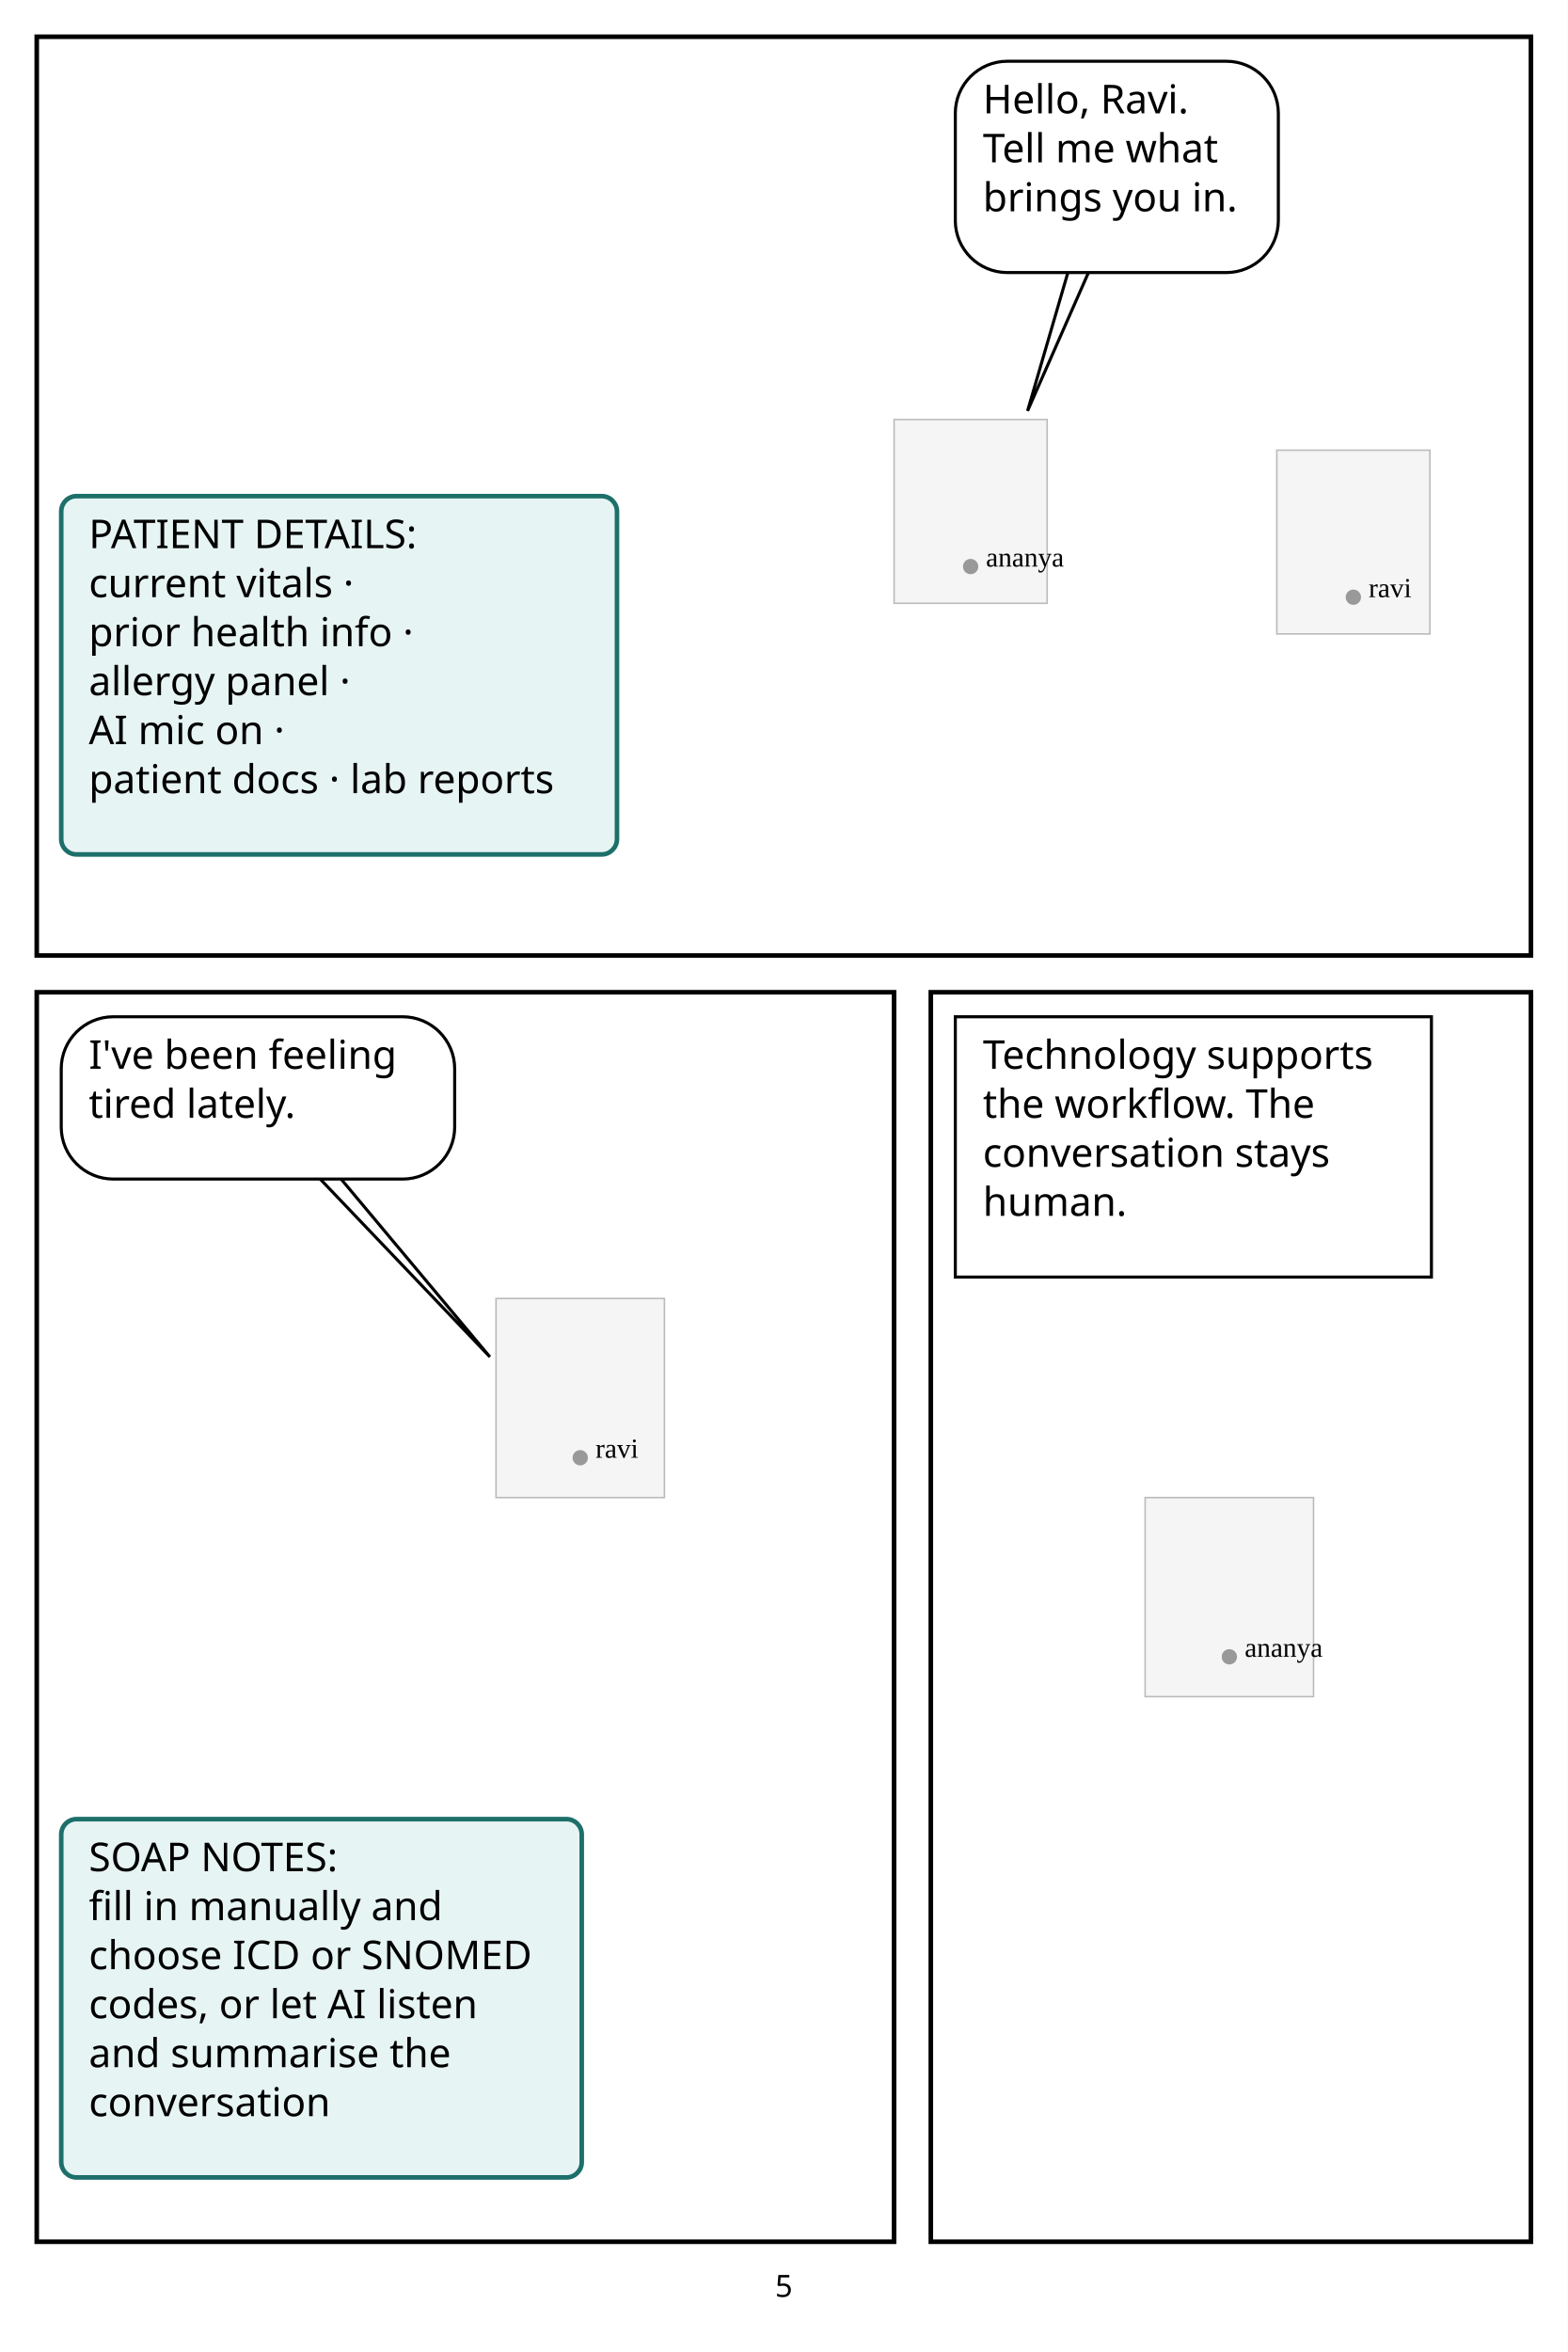
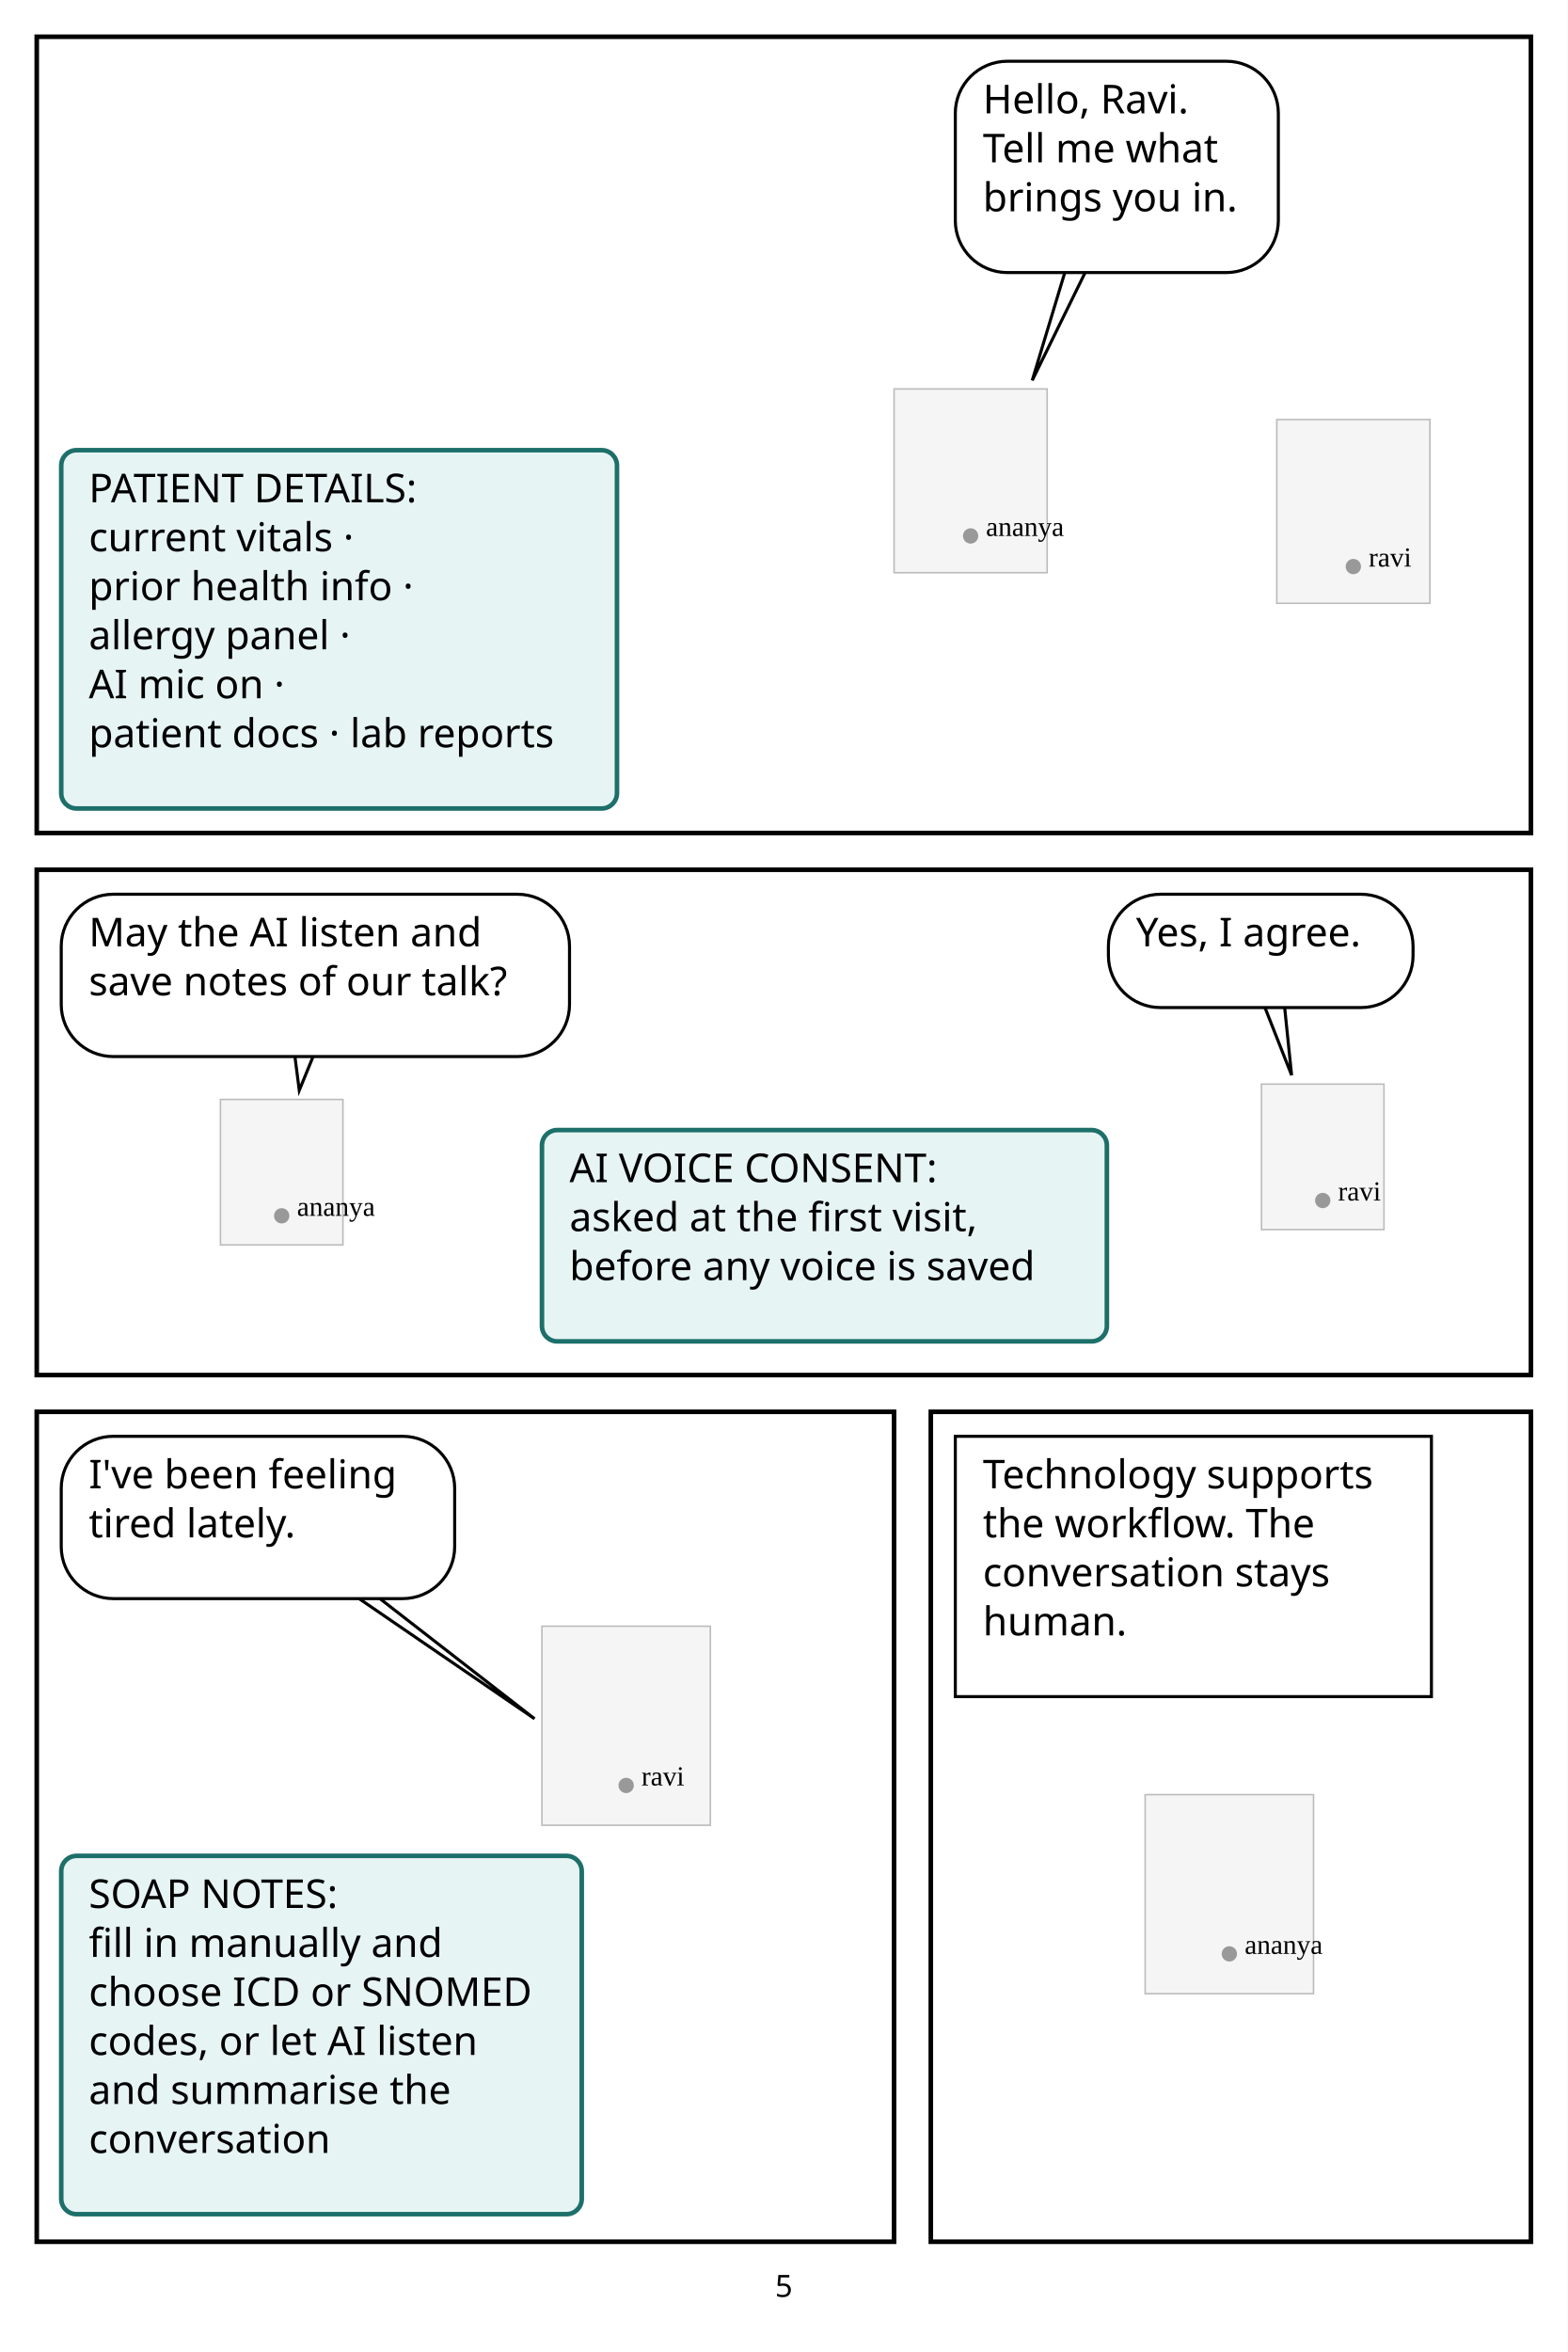
<svg xmlns="http://www.w3.org/2000/svg" width="1024" height="1536" viewBox="0 0 1024 1536">
  <rect width="1024" height="1536" fill="white" />
-   <rect x="584" y="274" width="100" height="120" fill="#f5f5f5" stroke="#bbb" />
-   <circle cx="634" cy="370" r="5" fill="#999" />
-   <text x="644" y="370" font-size="18">ananya</text>
-   <rect x="834" y="294" width="100" height="120" fill="#f5f5f5" stroke="#bbb" />
-   <circle cx="884" cy="390" r="5" fill="#999" />
-   <text x="894" y="390" font-size="18">ravi</text>
-   <rect x="24" y="24" width="976" height="600" fill="none" stroke="black" stroke-width="3" />
+   <rect x="584" y="254" width="100" height="120" fill="#f5f5f5" stroke="#bbb" />
+   <circle cx="634" cy="350" r="5" fill="#999" />
+   <text x="644" y="350" font-size="18">ananya</text>
+   <rect x="834" y="274" width="100" height="120" fill="#f5f5f5" stroke="#bbb" />
+   <circle cx="884" cy="370" r="5" fill="#999" />
+   <text x="894" y="370" font-size="18">ravi</text>
+   <rect x="24" y="24" width="976" height="520" fill="none" stroke="black" stroke-width="3" />
  <rect x="624" y="40" width="211" height="138" rx="34" fill="white" stroke="white" stroke-width="6" />
-   <path d="M 698.627 174.244 L 671.188 268.365 L 712.627 174.244 Z" fill="white" stroke="white" stroke-width="6" stroke-linejoin="round" />
-   <rect x="40" y="324" width="363" height="234" rx="34" fill="white" stroke="white" stroke-width="6" />
-   <path data-speaker="ananya" d="M 698.627 174.244 L 671.188 268.365 L 712.627 174.244" fill="white" stroke="black" stroke-width="2" />
+   <path d="M 696.631 174.281 L 674.252 248.422 L 710.631 174.281 Z" fill="white" stroke="white" stroke-width="6" stroke-linejoin="round" />
+   <rect x="40" y="294" width="363" height="234" rx="34" fill="white" stroke="white" stroke-width="6" />
+   <path data-speaker="ananya" d="M 696.631 174.281 L 674.252 248.422 L 710.631 174.281" fill="white" stroke="black" stroke-width="2" />
  <rect x="624" y="40" width="211" height="138" rx="34" fill="white" stroke="black" stroke-width="2" />
  <text x="642" y="74" font-family="Meiryo,MS Gothic,sans-serif" font-size="26" fill="black">Hello, Ravi. </text>
  <text x="642" y="106" font-family="Meiryo,MS Gothic,sans-serif" font-size="26" fill="black">Tell me what </text>
  <text x="642" y="138" font-family="Meiryo,MS Gothic,sans-serif" font-size="26" fill="black">brings you in.</text>
-   <rect x="40" y="324" width="363" height="234" rx="10" fill="#e6f4f3" stroke="#1d6f6a" stroke-width="3" />
-   <text x="58" y="358" font-family="Meiryo,MS Gothic,sans-serif" font-size="26" fill="black">PATIENT DETAILS: </text>
-   <text x="58" y="390" font-family="Meiryo,MS Gothic,sans-serif" font-size="26" fill="black">current vitals · </text>
-   <text x="58" y="422" font-family="Meiryo,MS Gothic,sans-serif" font-size="26" fill="black">prior health info · </text>
-   <text x="58" y="454" font-family="Meiryo,MS Gothic,sans-serif" font-size="26" fill="black">allergy panel · </text>
-   <text x="58" y="486" font-family="Meiryo,MS Gothic,sans-serif" font-size="26" fill="black">AI mic on · </text>
-   <text x="58" y="518" font-family="Meiryo,MS Gothic,sans-serif" font-size="26" fill="black">patient docs · lab reports</text>
-   <rect x="324" y="848" width="110" height="130" fill="#f5f5f5" stroke="#bbb" />
-   <circle cx="379" cy="952" r="5" fill="#999" />
-   <text x="389" y="952" font-size="18">ravi</text>
-   <rect x="24" y="648" width="560" height="816" fill="none" stroke="black" stroke-width="3" />
-   <rect x="40" y="664" width="257" height="106" rx="34" fill="white" stroke="white" stroke-width="6" />
-   <path d="M 206.306 767.021 L 319.997 886.129 L 220.306 767.021 Z" fill="white" stroke="white" stroke-width="6" stroke-linejoin="round" />
-   <rect x="40" y="1188" width="340" height="234" rx="34" fill="white" stroke="white" stroke-width="6" />
-   <path data-speaker="ravi" d="M 206.306 767.021 L 319.997 886.129 L 220.306 767.021" fill="white" stroke="black" stroke-width="2" />
-   <rect x="40" y="664" width="257" height="106" rx="34" fill="white" stroke="black" stroke-width="2" />
-   <text x="58" y="698" font-family="Meiryo,MS Gothic,sans-serif" font-size="26" fill="black">I've been feeling </text>
-   <text x="58" y="730" font-family="Meiryo,MS Gothic,sans-serif" font-size="26" fill="black">tired lately.</text>
-   <rect x="40" y="1188" width="340" height="234" rx="10" fill="#e6f4f3" stroke="#1d6f6a" stroke-width="3" />
-   <text x="58" y="1222" font-family="Meiryo,MS Gothic,sans-serif" font-size="26" fill="black">SOAP NOTES: </text>
-   <text x="58" y="1254" font-family="Meiryo,MS Gothic,sans-serif" font-size="26" fill="black">fill in manually and </text>
-   <text x="58" y="1286" font-family="Meiryo,MS Gothic,sans-serif" font-size="26" fill="black">choose ICD or SNOMED </text>
-   <text x="58" y="1318" font-family="Meiryo,MS Gothic,sans-serif" font-size="26" fill="black">codes, or let AI listen </text>
-   <text x="58" y="1350" font-family="Meiryo,MS Gothic,sans-serif" font-size="26" fill="black">and summarise the </text>
-   <text x="58" y="1382" font-family="Meiryo,MS Gothic,sans-serif" font-size="26" fill="black">conversation</text>
-   <rect x="748" y="978" width="110" height="130" fill="#f5f5f5" stroke="#bbb" />
-   <circle cx="803" cy="1082" r="5" fill="#999" />
-   <text x="813" y="1082" font-size="18">ananya</text>
-   <rect x="608" y="648" width="392" height="816" fill="none" stroke="black" stroke-width="3" />
-   <rect x="624" y="664" width="311" height="170" rx="34" fill="white" stroke="white" stroke-width="6" />
-   <rect x="624" y="664" width="311" height="170" fill="white" stroke="black" stroke-width="2" />
-   <text x="642" y="698" font-family="Meiryo,MS Gothic,sans-serif" font-size="26" fill="black">Technology supports </text>
-   <text x="642" y="730" font-family="Meiryo,MS Gothic,sans-serif" font-size="26" fill="black">the workflow. The </text>
-   <text x="642" y="762" font-family="Meiryo,MS Gothic,sans-serif" font-size="26" fill="black">conversation stays </text>
-   <text x="642" y="794" font-family="Meiryo,MS Gothic,sans-serif" font-size="26" fill="black">human.</text>
+   <rect x="40" y="294" width="363" height="234" rx="10" fill="#e6f4f3" stroke="#1d6f6a" stroke-width="3" />
+   <text x="58" y="328" font-family="Meiryo,MS Gothic,sans-serif" font-size="26" fill="black">PATIENT DETAILS: </text>
+   <text x="58" y="360" font-family="Meiryo,MS Gothic,sans-serif" font-size="26" fill="black">current vitals · </text>
+   <text x="58" y="392" font-family="Meiryo,MS Gothic,sans-serif" font-size="26" fill="black">prior health info · </text>
+   <text x="58" y="424" font-family="Meiryo,MS Gothic,sans-serif" font-size="26" fill="black">allergy panel · </text>
+   <text x="58" y="456" font-family="Meiryo,MS Gothic,sans-serif" font-size="26" fill="black">AI mic on · </text>
+   <text x="58" y="488" font-family="Meiryo,MS Gothic,sans-serif" font-size="26" fill="black">patient docs · lab reports</text>
+   <rect x="144" y="718" width="80" height="95" fill="#f5f5f5" stroke="#bbb" />
+   <circle cx="184" cy="794" r="5" fill="#999" />
+   <text x="194" y="794" font-size="18">ananya</text>
+   <rect x="824" y="708" width="80" height="95" fill="#f5f5f5" stroke="#bbb" />
+   <circle cx="864" cy="784" r="5" fill="#999" />
+   <text x="874" y="784" font-size="18">ravi</text>
+   <rect x="24" y="568" width="976" height="330" fill="none" stroke="black" stroke-width="3" />
+   <rect x="40" y="584" width="332" height="106" rx="34" fill="white" stroke="white" stroke-width="6" />
+   <path d="M 192.128 686.039 L 195.482 712.058 L 206.128 686.039 Z" fill="white" stroke="white" stroke-width="6" stroke-linejoin="round" />
+   <rect x="724" y="584" width="199" height="74" rx="34" fill="white" stroke="white" stroke-width="6" />
+   <path d="M 824.729 654.118 L 843.67 702.177 L 838.729 654.118 Z" fill="white" stroke="white" stroke-width="6" stroke-linejoin="round" />
+   <rect x="354" y="738" width="369" height="138" rx="34" fill="white" stroke="white" stroke-width="6" />
+   <path data-speaker="ananya" d="M 192.128 686.039 L 195.482 712.058 L 206.128 686.039" fill="white" stroke="black" stroke-width="2" />
+   <rect x="40" y="584" width="332" height="106" rx="34" fill="white" stroke="black" stroke-width="2" />
+   <text x="58" y="618" font-family="Meiryo,MS Gothic,sans-serif" font-size="26" fill="black">May the AI listen and </text>
+   <text x="58" y="650" font-family="Meiryo,MS Gothic,sans-serif" font-size="26" fill="black">save notes of our talk?</text>
+   <path data-speaker="ravi" d="M 824.729 654.118 L 843.67 702.177 L 838.729 654.118" fill="white" stroke="black" stroke-width="2" />
+   <rect x="724" y="584" width="199" height="74" rx="34" fill="white" stroke="black" stroke-width="2" />
+   <text x="742" y="618" font-family="Meiryo,MS Gothic,sans-serif" font-size="26" fill="black">Yes, I agree.</text>
+   <rect x="354" y="738" width="369" height="138" rx="10" fill="#e6f4f3" stroke="#1d6f6a" stroke-width="3" />
+   <text x="372" y="772" font-family="Meiryo,MS Gothic,sans-serif" font-size="26" fill="black">AI VOICE CONSENT: </text>
+   <text x="372" y="804" font-family="Meiryo,MS Gothic,sans-serif" font-size="26" fill="black">asked at the first visit, </text>
+   <text x="372" y="836" font-family="Meiryo,MS Gothic,sans-serif" font-size="26" fill="black">before any voice is saved</text>
+   <rect x="354" y="1062" width="110" height="130" fill="#f5f5f5" stroke="#bbb" />
+   <circle cx="409" cy="1166" r="5" fill="#999" />
+   <text x="419" y="1166" font-size="18">ravi</text>
+   <rect x="24" y="922" width="560" height="542" fill="none" stroke="black" stroke-width="3" />
+   <rect x="40" y="938" width="257" height="106" rx="34" fill="white" stroke="white" stroke-width="6" />
+   <path d="M 231.103 1041.647 L 349.148 1122.449 L 245.103 1041.647 Z" fill="white" stroke="white" stroke-width="6" stroke-linejoin="round" />
+   <rect x="40" y="1212" width="340" height="234" rx="34" fill="white" stroke="white" stroke-width="6" />
+   <path data-speaker="ravi" d="M 231.103 1041.647 L 349.148 1122.449 L 245.103 1041.647" fill="white" stroke="black" stroke-width="2" />
+   <rect x="40" y="938" width="257" height="106" rx="34" fill="white" stroke="black" stroke-width="2" />
+   <text x="58" y="972" font-family="Meiryo,MS Gothic,sans-serif" font-size="26" fill="black">I've been feeling </text>
+   <text x="58" y="1004" font-family="Meiryo,MS Gothic,sans-serif" font-size="26" fill="black">tired lately.</text>
+   <rect x="40" y="1212" width="340" height="234" rx="10" fill="#e6f4f3" stroke="#1d6f6a" stroke-width="3" />
+   <text x="58" y="1246" font-family="Meiryo,MS Gothic,sans-serif" font-size="26" fill="black">SOAP NOTES: </text>
+   <text x="58" y="1278" font-family="Meiryo,MS Gothic,sans-serif" font-size="26" fill="black">fill in manually and </text>
+   <text x="58" y="1310" font-family="Meiryo,MS Gothic,sans-serif" font-size="26" fill="black">choose ICD or SNOMED </text>
+   <text x="58" y="1342" font-family="Meiryo,MS Gothic,sans-serif" font-size="26" fill="black">codes, or let AI listen </text>
+   <text x="58" y="1374" font-family="Meiryo,MS Gothic,sans-serif" font-size="26" fill="black">and summarise the </text>
+   <text x="58" y="1406" font-family="Meiryo,MS Gothic,sans-serif" font-size="26" fill="black">conversation</text>
+   <rect x="748" y="1172" width="110" height="130" fill="#f5f5f5" stroke="#bbb" />
+   <circle cx="803" cy="1276" r="5" fill="#999" />
+   <text x="813" y="1276" font-size="18">ananya</text>
+   <rect x="608" y="922" width="392" height="542" fill="none" stroke="black" stroke-width="3" />
+   <rect x="624" y="938" width="311" height="170" rx="34" fill="white" stroke="white" stroke-width="6" />
+   <rect x="624" y="938" width="311" height="170" fill="white" stroke="black" stroke-width="2" />
+   <text x="642" y="972" font-family="Meiryo,MS Gothic,sans-serif" font-size="26" fill="black">Technology supports </text>
+   <text x="642" y="1004" font-family="Meiryo,MS Gothic,sans-serif" font-size="26" fill="black">the workflow. The </text>
+   <text x="642" y="1036" font-family="Meiryo,MS Gothic,sans-serif" font-size="26" fill="black">conversation stays </text>
+   <text x="642" y="1068" font-family="Meiryo,MS Gothic,sans-serif" font-size="26" fill="black">human.</text>
  <text x="512" y="1500" text-anchor="middle" font-family="sans-serif" font-size="20">5</text>
</svg>
